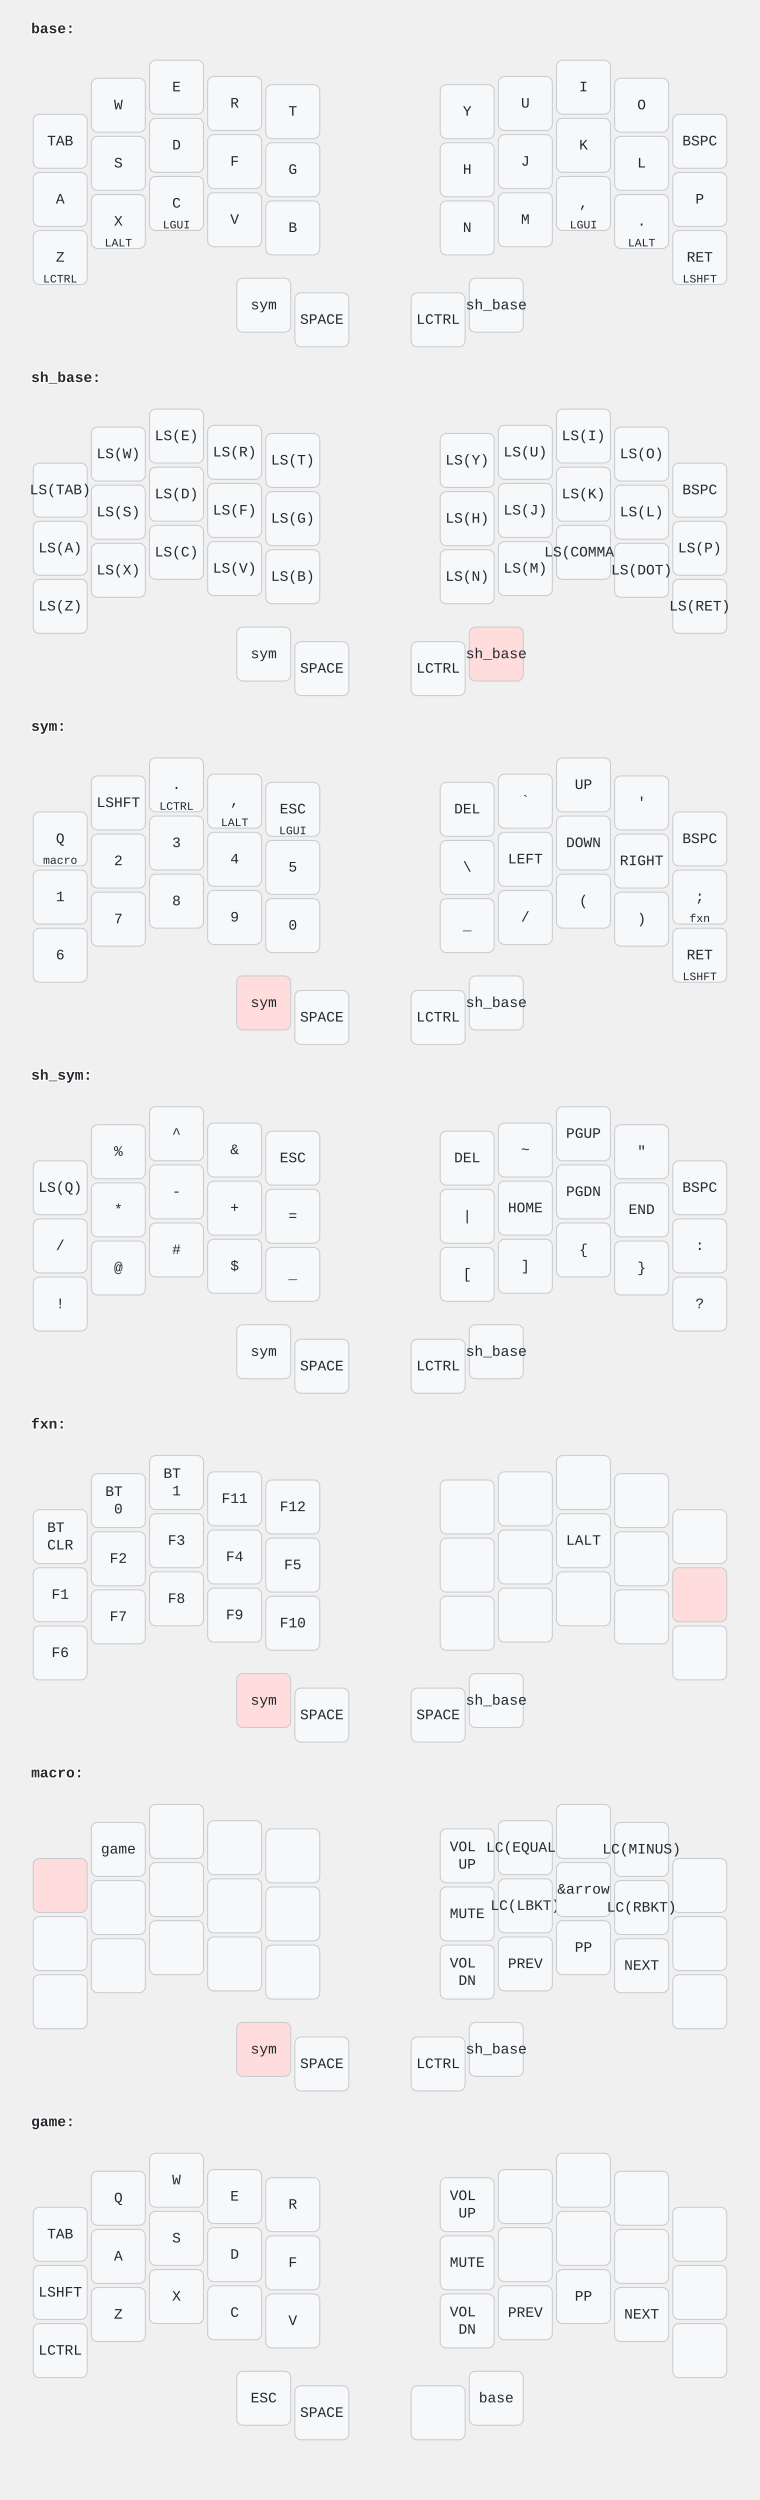
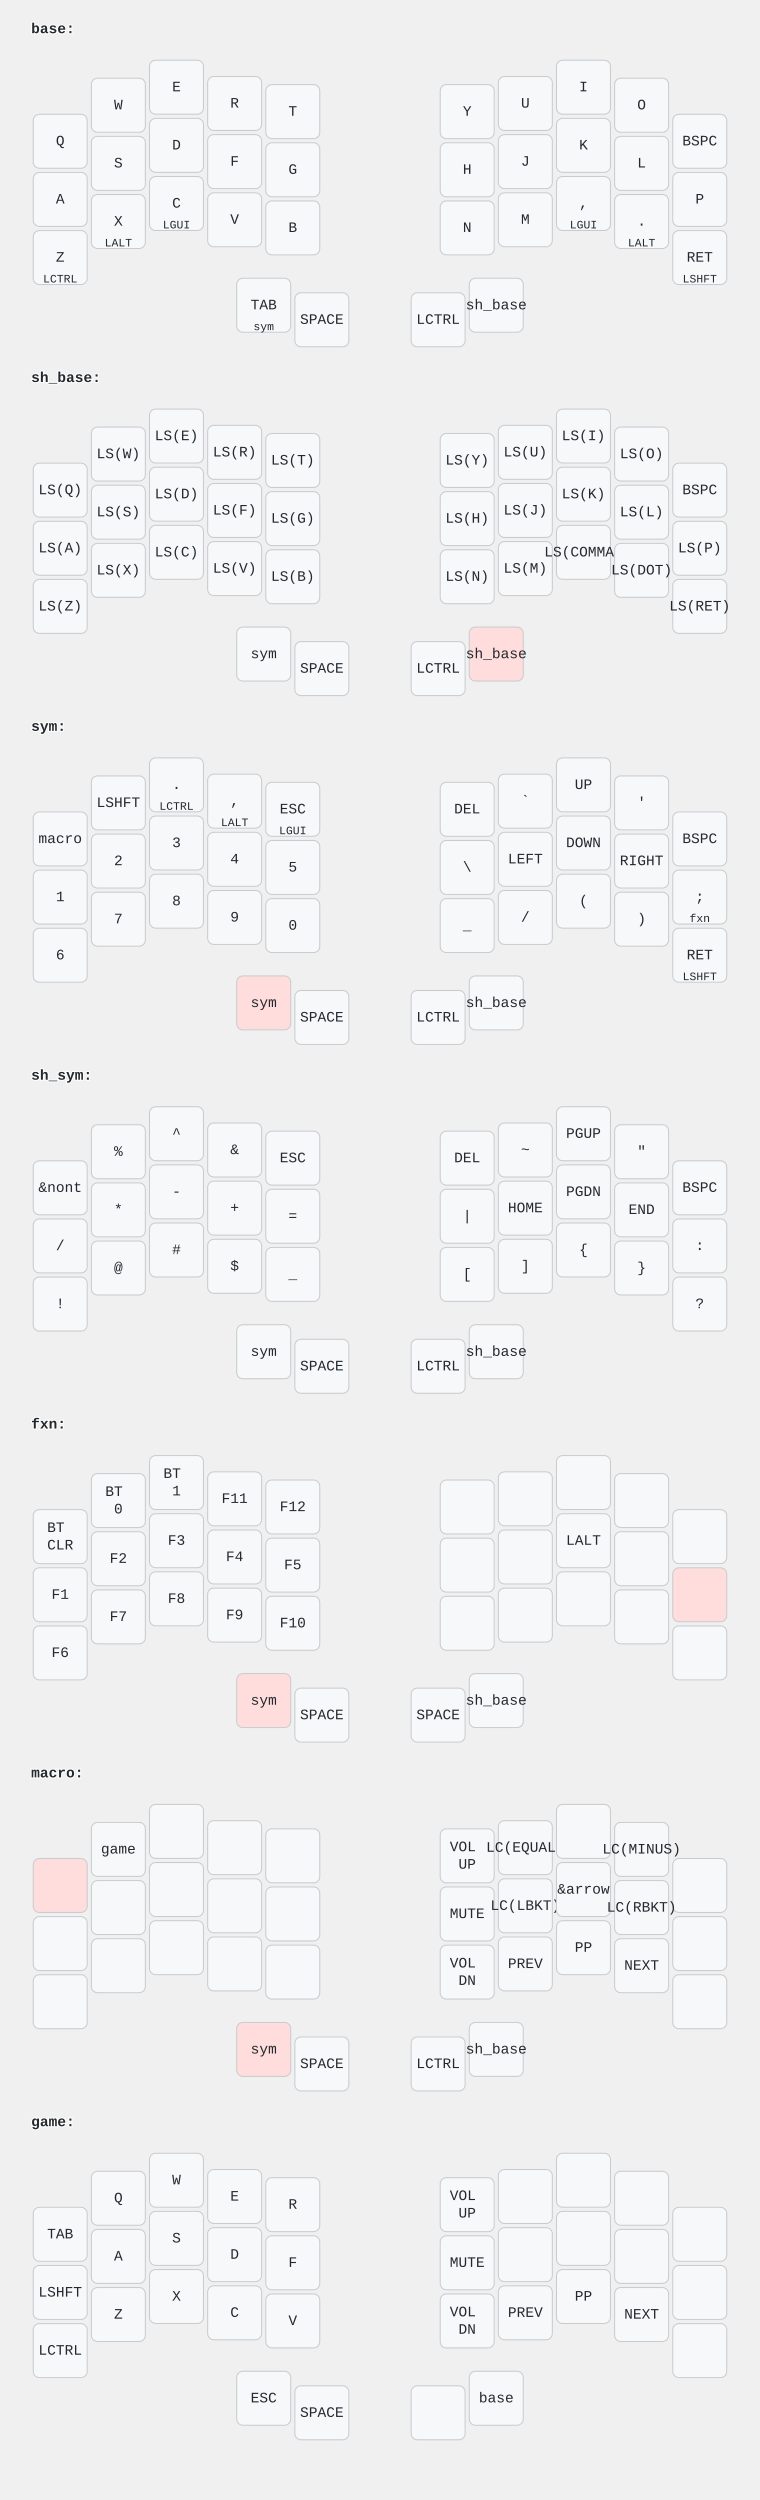
<svg xmlns="http://www.w3.org/2000/svg" width="732.0" height="2408.0" viewBox="0 0 732.0 2408.0">
  <style>/* font and background color specifications */
svg {
    font-family: SFMono-Regular,Consolas,Liberation Mono,Menlo,monospace;
    font-size: 14px;
    font-kerning: normal;
    text-rendering: optimizeLegibility;
    fill: #24292e;
}

/* default key styling */
rect {
    fill: #f6f8fa;
    stroke: #c9cccf;
    stroke-width: 1;
}

/* color accent for combo boxes */
rect.combo {
    fill: #cdf;
}

/* color accent for held keys */
rect.held, rect.combo.held {
    fill: #fdd;
}

/* color accent for ghost (optional) keys */
rect.ghost, rect.combo.ghost {
    fill: #ddd;
}

text {
    text-anchor: middle;
    dominant-baseline: middle;
}

/* styling for layer labels */
text.label {
    font-weight: bold;
    text-anchor: start;
    stroke: white;
    stroke-width: 2;
    paint-order: stroke;
}

/* styling for combo tap, and key hold/shifted label text */
text.combo, text.hold, text.shifted {
    font-size: 11px;
}

text.hold {
    text-anchor: middle;
    dominant-baseline: auto;
}

text.shifted {
    text-anchor: middle;
    dominant-baseline: hanging;
}

/* styling for hold/shifted label text in combo box */
text.combo.hold, text.combo.shifted {
    font-size: 8px;
}

/* styling for combo dendrons */
path {
    stroke-width: 1;
    stroke: gray;
    fill: none;
}
</style>
  <g class="layer-base">
    <text x="30.0" y="28.0" class="label">base:</text>
    <rect rx="6.0" ry="6.0" x="32.0" y="110.08" width="52.0" height="52.0" class="" />
-     <text x="58.0" y="136.08" class="tap">TAB</text>
+     <text x="58.0" y="136.08" class="tap">Q</text>
    <rect rx="6.0" ry="6.0" x="88.0" y="75.36" width="52.0" height="52.0" class="" />
    <text x="114.0" y="101.36" class="tap">W</text>
    <rect rx="6.0" ry="6.0" x="144.0" y="58.0" width="52.0" height="52.0" class="" />
    <text x="170.0" y="84.0" class="tap">E</text>
    <rect rx="6.0" ry="6.0" x="200.0" y="73.68" width="52.0" height="52.0" class="" />
    <text x="226.0" y="99.68" class="tap">R</text>
    <rect rx="6.0" ry="6.0" x="256.0" y="81.52" width="52.0" height="52.0" class="" />
    <text x="282.0" y="107.52" class="tap">T</text>
    <rect rx="6.0" ry="6.0" x="424.0" y="81.52" width="52.0" height="52.0" class="" />
    <text x="450.0" y="107.52" class="tap">Y</text>
    <rect rx="6.0" ry="6.0" x="480.0" y="73.68" width="52.0" height="52.0" class="" />
    <text x="506.0" y="99.68" class="tap">U</text>
    <rect rx="6.0" ry="6.0" x="536.0" y="58.0" width="52.0" height="52.0" class="" />
    <text x="562.0" y="84.0" class="tap">I</text>
    <rect rx="6.0" ry="6.0" x="592.0" y="75.36" width="52.0" height="52.0" class="" />
    <text x="618.0" y="101.36" class="tap">O</text>
    <rect rx="6.0" ry="6.0" x="648.0" y="110.08" width="52.0" height="52.0" class="" />
    <text x="674.0" y="136.08" class="tap">BSPC</text>
    <rect rx="6.0" ry="6.0" x="32.0" y="166.08" width="52.0" height="52.0" class="" />
    <text x="58.0" y="192.08" class="tap">A</text>
    <rect rx="6.0" ry="6.0" x="88.0" y="131.36" width="52.0" height="52.0" class="" />
    <text x="114.0" y="157.36" class="tap">S</text>
    <rect rx="6.0" ry="6.0" x="144.0" y="114.0" width="52.0" height="52.0" class="" />
    <text x="170.0" y="140.0" class="tap">D</text>
    <rect rx="6.0" ry="6.0" x="200.0" y="129.68" width="52.0" height="52.0" class="" />
    <text x="226.0" y="155.68" class="tap">F</text>
    <rect rx="6.0" ry="6.0" x="256.0" y="137.52" width="52.0" height="52.0" class="" />
    <text x="282.0" y="163.52" class="tap">G</text>
    <rect rx="6.0" ry="6.0" x="424.0" y="137.52" width="52.0" height="52.0" class="" />
    <text x="450.0" y="163.52" class="tap">H</text>
    <rect rx="6.0" ry="6.0" x="480.0" y="129.68" width="52.0" height="52.0" class="" />
    <text x="506.0" y="155.68" class="tap">J</text>
    <rect rx="6.0" ry="6.0" x="536.0" y="114.0" width="52.0" height="52.0" class="" />
    <text x="562.0" y="140.0" class="tap">K</text>
    <rect rx="6.0" ry="6.0" x="592.0" y="131.36" width="52.0" height="52.0" class="" />
    <text x="618.0" y="157.36" class="tap">L</text>
    <rect rx="6.0" ry="6.0" x="648.0" y="166.08" width="52.0" height="52.0" class="" />
    <text x="674.0" y="192.08" class="tap">P</text>
    <rect rx="6.0" ry="6.0" x="32.0" y="222.08" width="52.0" height="52.0" class="" />
    <text x="58.0" y="248.08" class="tap">Z</text>
    <text x="58.0" y="272.08" class="hold">LCTRL</text>
    <rect rx="6.0" ry="6.0" x="88.0" y="187.36" width="52.0" height="52.0" class="" />
    <text x="114.0" y="213.36" class="tap">X</text>
    <text x="114.0" y="237.36" class="hold">LALT</text>
    <rect rx="6.0" ry="6.0" x="144.0" y="170.0" width="52.0" height="52.0" class="" />
    <text x="170.0" y="196.0" class="tap">C</text>
    <text x="170.0" y="220.0" class="hold">LGUI</text>
    <rect rx="6.0" ry="6.0" x="200.0" y="185.68" width="52.0" height="52.0" class="" />
    <text x="226.0" y="211.68" class="tap">V</text>
    <rect rx="6.0" ry="6.0" x="256.0" y="193.52" width="52.0" height="52.0" class="" />
    <text x="282.0" y="219.52" class="tap">B</text>
    <rect rx="6.0" ry="6.0" x="424.0" y="193.52" width="52.0" height="52.0" class="" />
    <text x="450.0" y="219.52" class="tap">N</text>
    <rect rx="6.0" ry="6.0" x="480.0" y="185.68" width="52.0" height="52.0" class="" />
    <text x="506.0" y="211.68" class="tap">M</text>
    <rect rx="6.0" ry="6.0" x="536.0" y="170.0" width="52.0" height="52.0" class="" />
    <text x="562.0" y="196.0" class="tap">,</text>
    <text x="562.0" y="220.0" class="hold">LGUI</text>
    <rect rx="6.0" ry="6.0" x="592.0" y="187.36" width="52.0" height="52.0" class="" />
    <text x="618.0" y="213.36" class="tap">.</text>
    <text x="618.0" y="237.36" class="hold">LALT</text>
    <rect rx="6.0" ry="6.0" x="648.0" y="222.08" width="52.0" height="52.0" class="" />
    <text x="674.0" y="248.08" class="tap">RET</text>
    <text x="674.0" y="272.08" class="hold">LSHFT</text>
    <rect rx="6.0" ry="6.0" x="228.0" y="268.0" width="52.0" height="52.0" class="" />
-     <text x="254.0" y="294.0" class="tap">sym</text>
+     <text x="254.0" y="294.0" class="tap">TAB</text>
+     <text x="254.0" y="318.0" class="hold">sym</text>
    <rect rx="6.0" ry="6.0" x="284.0" y="282.0" width="52.0" height="52.0" class="" />
    <text x="310.0" y="308.0" class="tap">SPACE</text>
    <rect rx="6.0" ry="6.0" x="396.0" y="282.0" width="52.0" height="52.0" class="" />
    <text x="422.0" y="308.0" class="tap">LCTRL</text>
    <rect rx="6.0" ry="6.0" x="452.0" y="268.0" width="52.0" height="52.0" class="" />
    <text x="478.0" y="294.0" class="tap">sh_base</text>
  </g>
  <g class="layer-sh_base">
    <text x="30.0" y="364.0" class="label">sh_base:</text>
    <rect rx="6.0" ry="6.0" x="32.0" y="446.08" width="52.0" height="52.0" class="" />
-     <text x="58.0" y="472.08" class="tap">LS(TAB)</text>
+     <text x="58.0" y="472.08" class="tap">LS(Q)</text>
    <rect rx="6.0" ry="6.0" x="88.0" y="411.36" width="52.0" height="52.0" class="" />
    <text x="114.0" y="437.36" class="tap">LS(W)</text>
    <rect rx="6.0" ry="6.0" x="144.0" y="394.0" width="52.0" height="52.0" class="" />
    <text x="170.0" y="420.0" class="tap">LS(E)</text>
    <rect rx="6.0" ry="6.0" x="200.0" y="409.68" width="52.0" height="52.0" class="" />
    <text x="226.0" y="435.68" class="tap">LS(R)</text>
    <rect rx="6.0" ry="6.0" x="256.0" y="417.52" width="52.0" height="52.0" class="" />
    <text x="282.0" y="443.52" class="tap">LS(T)</text>
    <rect rx="6.0" ry="6.0" x="424.0" y="417.52" width="52.0" height="52.0" class="" />
    <text x="450.0" y="443.52" class="tap">LS(Y)</text>
    <rect rx="6.0" ry="6.0" x="480.0" y="409.68" width="52.0" height="52.0" class="" />
    <text x="506.0" y="435.68" class="tap">LS(U)</text>
    <rect rx="6.0" ry="6.0" x="536.0" y="394.0" width="52.0" height="52.0" class="" />
    <text x="562.0" y="420.0" class="tap">LS(I)</text>
    <rect rx="6.0" ry="6.0" x="592.0" y="411.36" width="52.0" height="52.0" class="" />
    <text x="618.0" y="437.36" class="tap">LS(O)</text>
    <rect rx="6.0" ry="6.0" x="648.0" y="446.08" width="52.0" height="52.0" class="" />
    <text x="674.0" y="472.08" class="tap">BSPC</text>
    <rect rx="6.0" ry="6.0" x="32.0" y="502.08" width="52.0" height="52.0" class="" />
    <text x="58.0" y="528.08" class="tap">LS(A)</text>
    <rect rx="6.0" ry="6.0" x="88.0" y="467.36" width="52.0" height="52.0" class="" />
    <text x="114.0" y="493.36" class="tap">LS(S)</text>
    <rect rx="6.0" ry="6.0" x="144.0" y="450.0" width="52.0" height="52.0" class="" />
    <text x="170.0" y="476.0" class="tap">LS(D)</text>
    <rect rx="6.0" ry="6.0" x="200.0" y="465.68" width="52.0" height="52.0" class="" />
    <text x="226.0" y="491.68" class="tap">LS(F)</text>
    <rect rx="6.0" ry="6.0" x="256.0" y="473.52" width="52.0" height="52.0" class="" />
    <text x="282.0" y="499.52" class="tap">LS(G)</text>
    <rect rx="6.0" ry="6.0" x="424.0" y="473.52" width="52.0" height="52.0" class="" />
    <text x="450.0" y="499.52" class="tap">LS(H)</text>
    <rect rx="6.0" ry="6.0" x="480.0" y="465.68" width="52.0" height="52.0" class="" />
    <text x="506.0" y="491.68" class="tap">LS(J)</text>
    <rect rx="6.0" ry="6.0" x="536.0" y="450.0" width="52.0" height="52.0" class="" />
    <text x="562.0" y="476.0" class="tap">LS(K)</text>
    <rect rx="6.0" ry="6.0" x="592.0" y="467.36" width="52.0" height="52.0" class="" />
    <text x="618.0" y="493.36" class="tap">LS(L)</text>
    <rect rx="6.0" ry="6.0" x="648.0" y="502.08" width="52.0" height="52.0" class="" />
    <text x="674.0" y="528.08" class="tap">LS(P)</text>
    <rect rx="6.0" ry="6.0" x="32.0" y="558.08" width="52.0" height="52.0" class="" />
    <text x="58.0" y="584.08" class="tap">LS(Z)</text>
    <rect rx="6.0" ry="6.0" x="88.0" y="523.36" width="52.0" height="52.0" class="" />
    <text x="114.0" y="549.36" class="tap">LS(X)</text>
    <rect rx="6.0" ry="6.0" x="144.0" y="506.0" width="52.0" height="52.0" class="" />
    <text x="170.0" y="532.0" class="tap">LS(C)</text>
    <rect rx="6.0" ry="6.0" x="200.0" y="521.68" width="52.0" height="52.0" class="" />
    <text x="226.0" y="547.68" class="tap">LS(V)</text>
    <rect rx="6.0" ry="6.0" x="256.0" y="529.52" width="52.0" height="52.0" class="" />
    <text x="282.0" y="555.52" class="tap">LS(B)</text>
    <rect rx="6.0" ry="6.0" x="424.0" y="529.52" width="52.0" height="52.0" class="" />
    <text x="450.0" y="555.52" class="tap">LS(N)</text>
    <rect rx="6.0" ry="6.0" x="480.0" y="521.68" width="52.0" height="52.0" class="" />
    <text x="506.0" y="547.68" class="tap">LS(M)</text>
    <rect rx="6.0" ry="6.0" x="536.0" y="506.0" width="52.0" height="52.0" class="" />
    <text x="562.0" y="532.0" class="tap">LS(COMMA)</text>
    <rect rx="6.0" ry="6.0" x="592.0" y="523.36" width="52.0" height="52.0" class="" />
    <text x="618.0" y="549.36" class="tap">LS(DOT)</text>
    <rect rx="6.0" ry="6.0" x="648.0" y="558.08" width="52.0" height="52.0" class="" />
    <text x="674.0" y="584.08" class="tap">LS(RET)</text>
    <rect rx="6.0" ry="6.0" x="228.0" y="604.0" width="52.0" height="52.0" class="" />
    <text x="254.0" y="630.0" class="tap">sym</text>
    <rect rx="6.0" ry="6.0" x="284.0" y="618.0" width="52.0" height="52.0" class="" />
    <text x="310.0" y="644.0" class="tap">SPACE</text>
    <rect rx="6.0" ry="6.0" x="396.0" y="618.0" width="52.0" height="52.0" class="" />
    <text x="422.0" y="644.0" class="tap">LCTRL</text>
    <rect rx="6.0" ry="6.0" x="452.0" y="604.0" width="52.0" height="52.0" class="held" />
    <text x="478.0" y="630.0" class="held tap">sh_base</text>
  </g>
  <g class="layer-sym">
    <text x="30.0" y="700.0" class="label">sym:</text>
    <rect rx="6.0" ry="6.0" x="32.0" y="782.08" width="52.0" height="52.0" class="" />
-     <text x="58.0" y="808.08" class="tap">Q</text>
-     <text x="58.0" y="832.08" class="hold">macro</text>
+     <text x="58.0" y="808.08" class="tap">macro</text>
    <rect rx="6.0" ry="6.0" x="88.0" y="747.36" width="52.0" height="52.0" class="" />
    <text x="114.0" y="773.36" class="tap">LSHFT</text>
    <rect rx="6.0" ry="6.0" x="144.0" y="730.0" width="52.0" height="52.0" class="" />
    <text x="170.0" y="756.0" class="tap">.</text>
    <text x="170.0" y="780.0" class="hold">LCTRL</text>
    <rect rx="6.0" ry="6.0" x="200.0" y="745.68" width="52.0" height="52.0" class="" />
    <text x="226.0" y="771.68" class="tap">,</text>
    <text x="226.0" y="795.68" class="hold">LALT</text>
    <rect rx="6.0" ry="6.0" x="256.0" y="753.52" width="52.0" height="52.0" class="" />
    <text x="282.0" y="779.52" class="tap">ESC</text>
    <text x="282.0" y="803.52" class="hold">LGUI</text>
    <rect rx="6.0" ry="6.0" x="424.0" y="753.52" width="52.0" height="52.0" class="" />
    <text x="450.0" y="779.52" class="tap">DEL</text>
    <rect rx="6.0" ry="6.0" x="480.0" y="745.68" width="52.0" height="52.0" class="" />
    <text x="506.0" y="771.68" class="tap">`</text>
    <rect rx="6.0" ry="6.0" x="536.0" y="730.0" width="52.0" height="52.0" class="" />
    <text x="562.0" y="756.0" class="tap">UP</text>
    <rect rx="6.0" ry="6.0" x="592.0" y="747.36" width="52.0" height="52.0" class="" />
    <text x="618.0" y="773.36" class="tap">'</text>
    <rect rx="6.0" ry="6.0" x="648.0" y="782.08" width="52.0" height="52.0" class="" />
    <text x="674.0" y="808.08" class="tap">BSPC</text>
    <rect rx="6.0" ry="6.0" x="32.0" y="838.08" width="52.0" height="52.0" class="" />
    <text x="58.0" y="864.08" class="tap">1</text>
    <rect rx="6.0" ry="6.0" x="88.0" y="803.36" width="52.0" height="52.0" class="" />
    <text x="114.0" y="829.36" class="tap">2</text>
    <rect rx="6.0" ry="6.0" x="144.0" y="786.0" width="52.0" height="52.0" class="" />
    <text x="170.0" y="812.0" class="tap">3</text>
    <rect rx="6.0" ry="6.0" x="200.0" y="801.68" width="52.0" height="52.0" class="" />
    <text x="226.0" y="827.68" class="tap">4</text>
    <rect rx="6.0" ry="6.0" x="256.0" y="809.52" width="52.0" height="52.0" class="" />
    <text x="282.0" y="835.52" class="tap">5</text>
    <rect rx="6.0" ry="6.0" x="424.0" y="809.52" width="52.0" height="52.0" class="" />
    <text x="450.0" y="835.52" class="tap">\</text>
    <rect rx="6.0" ry="6.0" x="480.0" y="801.68" width="52.0" height="52.0" class="" />
    <text x="506.0" y="827.68" class="tap">LEFT</text>
    <rect rx="6.0" ry="6.0" x="536.0" y="786.0" width="52.0" height="52.0" class="" />
    <text x="562.0" y="812.0" class="tap">DOWN</text>
    <rect rx="6.0" ry="6.0" x="592.0" y="803.36" width="52.0" height="52.0" class="" />
    <text x="618.0" y="829.36" class="tap">RIGHT</text>
    <rect rx="6.0" ry="6.0" x="648.0" y="838.08" width="52.0" height="52.0" class="" />
    <text x="674.0" y="864.08" class="tap">;</text>
    <text x="674.0" y="888.08" class="hold">fxn</text>
    <rect rx="6.0" ry="6.0" x="32.0" y="894.08" width="52.0" height="52.0" class="" />
    <text x="58.0" y="920.08" class="tap">6</text>
    <rect rx="6.0" ry="6.0" x="88.0" y="859.36" width="52.0" height="52.0" class="" />
    <text x="114.0" y="885.36" class="tap">7</text>
    <rect rx="6.0" ry="6.0" x="144.0" y="842.0" width="52.0" height="52.0" class="" />
    <text x="170.0" y="868.0" class="tap">8</text>
    <rect rx="6.0" ry="6.0" x="200.0" y="857.68" width="52.0" height="52.0" class="" />
    <text x="226.0" y="883.68" class="tap">9</text>
    <rect rx="6.0" ry="6.0" x="256.0" y="865.52" width="52.0" height="52.0" class="" />
    <text x="282.0" y="891.52" class="tap">0</text>
    <rect rx="6.0" ry="6.0" x="424.0" y="865.52" width="52.0" height="52.0" class="" />
    <text x="450.0" y="891.52" class="tap">_</text>
    <rect rx="6.0" ry="6.0" x="480.0" y="857.68" width="52.0" height="52.0" class="" />
    <text x="506.0" y="883.68" class="tap">/</text>
    <rect rx="6.0" ry="6.0" x="536.0" y="842.0" width="52.0" height="52.0" class="" />
    <text x="562.0" y="868.0" class="tap">(</text>
    <rect rx="6.0" ry="6.0" x="592.0" y="859.36" width="52.0" height="52.0" class="" />
    <text x="618.0" y="885.36" class="tap">)</text>
    <rect rx="6.0" ry="6.0" x="648.0" y="894.08" width="52.0" height="52.0" class="" />
    <text x="674.0" y="920.08" class="tap">RET</text>
    <text x="674.0" y="944.08" class="hold">LSHFT</text>
    <rect rx="6.0" ry="6.0" x="228.0" y="940.0" width="52.0" height="52.0" class="held" />
    <text x="254.0" y="966.0" class="held tap">sym</text>
    <rect rx="6.0" ry="6.0" x="284.0" y="954.0" width="52.0" height="52.0" class="" />
    <text x="310.0" y="980.0" class="tap">SPACE</text>
    <rect rx="6.0" ry="6.0" x="396.0" y="954.0" width="52.0" height="52.0" class="" />
    <text x="422.0" y="980.0" class="tap">LCTRL</text>
    <rect rx="6.0" ry="6.0" x="452.0" y="940.0" width="52.0" height="52.0" class="" />
    <text x="478.0" y="966.0" class="tap">sh_base</text>
  </g>
  <g class="layer-sh_sym">
    <text x="30.0" y="1036.0" class="label">sh_sym:</text>
    <rect rx="6.0" ry="6.0" x="32.0" y="1118.08" width="52.0" height="52.0" class="" />
-     <text x="58.0" y="1144.08" class="tap">LS(Q)</text>
+     <text x="58.0" y="1144.08" class="tap">&amp;nont</text>
    <rect rx="6.0" ry="6.0" x="88.0" y="1083.36" width="52.0" height="52.0" class="" />
    <text x="114.0" y="1109.36" class="tap">%</text>
    <rect rx="6.0" ry="6.0" x="144.0" y="1066.0" width="52.0" height="52.0" class="" />
    <text x="170.0" y="1092.0" class="tap">^</text>
    <rect rx="6.0" ry="6.0" x="200.0" y="1081.68" width="52.0" height="52.0" class="" />
    <text x="226.0" y="1107.68" class="tap">&amp;</text>
    <rect rx="6.0" ry="6.0" x="256.0" y="1089.52" width="52.0" height="52.0" class="" />
    <text x="282.0" y="1115.52" class="tap">ESC</text>
    <rect rx="6.0" ry="6.0" x="424.0" y="1089.52" width="52.0" height="52.0" class="" />
    <text x="450.0" y="1115.52" class="tap">DEL</text>
    <rect rx="6.0" ry="6.0" x="480.0" y="1081.68" width="52.0" height="52.0" class="" />
    <text x="506.0" y="1107.68" class="tap">~</text>
    <rect rx="6.0" ry="6.0" x="536.0" y="1066.0" width="52.0" height="52.0" class="" />
    <text x="562.0" y="1092.0" class="tap">PGUP</text>
    <rect rx="6.0" ry="6.0" x="592.0" y="1083.36" width="52.0" height="52.0" class="" />
    <text x="618.0" y="1109.36" class="tap">"</text>
    <rect rx="6.0" ry="6.0" x="648.0" y="1118.08" width="52.0" height="52.0" class="" />
    <text x="674.0" y="1144.08" class="tap">BSPC</text>
    <rect rx="6.0" ry="6.0" x="32.0" y="1174.08" width="52.0" height="52.0" class="" />
    <text x="58.0" y="1200.08" class="tap">/</text>
    <rect rx="6.0" ry="6.0" x="88.0" y="1139.36" width="52.0" height="52.0" class="" />
    <text x="114.0" y="1165.36" class="tap">*</text>
    <rect rx="6.0" ry="6.0" x="144.0" y="1122.0" width="52.0" height="52.0" class="" />
    <text x="170.0" y="1148.0" class="tap">-</text>
    <rect rx="6.0" ry="6.0" x="200.0" y="1137.68" width="52.0" height="52.0" class="" />
    <text x="226.0" y="1163.68" class="tap">+</text>
    <rect rx="6.0" ry="6.0" x="256.0" y="1145.52" width="52.0" height="52.0" class="" />
    <text x="282.0" y="1171.52" class="tap">=</text>
    <rect rx="6.0" ry="6.0" x="424.0" y="1145.52" width="52.0" height="52.0" class="" />
    <text x="450.0" y="1171.52" class="tap">|</text>
    <rect rx="6.0" ry="6.0" x="480.0" y="1137.68" width="52.0" height="52.0" class="" />
    <text x="506.0" y="1163.68" class="tap">HOME</text>
    <rect rx="6.0" ry="6.0" x="536.0" y="1122.0" width="52.0" height="52.0" class="" />
    <text x="562.0" y="1148.0" class="tap">PGDN</text>
    <rect rx="6.0" ry="6.0" x="592.0" y="1139.36" width="52.0" height="52.0" class="" />
    <text x="618.0" y="1165.36" class="tap">END</text>
    <rect rx="6.0" ry="6.0" x="648.0" y="1174.08" width="52.0" height="52.0" class="" />
    <text x="674.0" y="1200.08" class="tap">:</text>
    <rect rx="6.0" ry="6.0" x="32.0" y="1230.08" width="52.0" height="52.0" class="" />
    <text x="58.0" y="1256.08" class="tap">!</text>
    <rect rx="6.0" ry="6.0" x="88.0" y="1195.36" width="52.0" height="52.0" class="" />
    <text x="114.0" y="1221.36" class="tap">@</text>
    <rect rx="6.0" ry="6.0" x="144.0" y="1178.0" width="52.0" height="52.0" class="" />
    <text x="170.0" y="1204.0" class="tap">#</text>
    <rect rx="6.0" ry="6.0" x="200.0" y="1193.68" width="52.0" height="52.0" class="" />
    <text x="226.0" y="1219.68" class="tap">$</text>
    <rect rx="6.0" ry="6.0" x="256.0" y="1201.52" width="52.0" height="52.0" class="" />
    <text x="282.0" y="1227.52" class="tap">_</text>
    <rect rx="6.0" ry="6.0" x="424.0" y="1201.52" width="52.0" height="52.0" class="" />
    <text x="450.0" y="1227.52" class="tap">[</text>
    <rect rx="6.0" ry="6.0" x="480.0" y="1193.68" width="52.0" height="52.0" class="" />
    <text x="506.0" y="1219.68" class="tap">]</text>
    <rect rx="6.0" ry="6.0" x="536.0" y="1178.0" width="52.0" height="52.0" class="" />
    <text x="562.0" y="1204.0" class="tap">{</text>
    <rect rx="6.0" ry="6.0" x="592.0" y="1195.36" width="52.0" height="52.0" class="" />
    <text x="618.0" y="1221.36" class="tap">}</text>
    <rect rx="6.0" ry="6.0" x="648.0" y="1230.08" width="52.0" height="52.0" class="" />
    <text x="674.0" y="1256.08" class="tap">?</text>
    <rect rx="6.0" ry="6.0" x="228.0" y="1276.0" width="52.0" height="52.0" class="" />
    <text x="254.0" y="1302.0" class="tap">sym</text>
    <rect rx="6.0" ry="6.0" x="284.0" y="1290.0" width="52.0" height="52.0" class="" />
    <text x="310.0" y="1316.0" class="tap">SPACE</text>
    <rect rx="6.0" ry="6.0" x="396.0" y="1290.0" width="52.0" height="52.0" class="" />
    <text x="422.0" y="1316.0" class="tap">LCTRL</text>
    <rect rx="6.0" ry="6.0" x="452.0" y="1276.0" width="52.0" height="52.0" class="" />
    <text x="478.0" y="1302.0" class="tap">sh_base</text>
  </g>
  <g class="layer-fxn">
    <text x="30.0" y="1372.0" class="label">fxn:</text>
    <rect rx="6.0" ry="6.0" x="32.0" y="1454.08" width="52.0" height="52.0" class="" />
    <text x="58.0" y="1480.08" class="tap">
      <tspan x="58.0" dy="-0.6em">BT</tspan>
      <tspan x="58.0" dy="1.2em">CLR</tspan>
    </text>
    <rect rx="6.0" ry="6.0" x="88.0" y="1419.36" width="52.0" height="52.0" class="" />
    <text x="114.0" y="1445.36" class="tap">
      <tspan x="114.0" dy="-0.6em">BT</tspan>
      <tspan x="114.0" dy="1.2em">0</tspan>
    </text>
    <rect rx="6.0" ry="6.0" x="144.0" y="1402.0" width="52.0" height="52.0" class="" />
    <text x="170.0" y="1428.0" class="tap">
      <tspan x="170.0" dy="-0.6em">BT</tspan>
      <tspan x="170.0" dy="1.2em">1</tspan>
    </text>
    <rect rx="6.0" ry="6.0" x="200.0" y="1417.68" width="52.0" height="52.0" class="" />
    <text x="226.0" y="1443.68" class="tap">F11</text>
    <rect rx="6.0" ry="6.0" x="256.0" y="1425.52" width="52.0" height="52.0" class="" />
    <text x="282.0" y="1451.52" class="tap">F12</text>
    <rect rx="6.0" ry="6.0" x="424.0" y="1425.52" width="52.0" height="52.0" class="" />
    <rect rx="6.0" ry="6.0" x="480.0" y="1417.68" width="52.0" height="52.0" class="" />
    <rect rx="6.0" ry="6.0" x="536.0" y="1402.0" width="52.0" height="52.0" class="" />
    <rect rx="6.0" ry="6.0" x="592.0" y="1419.36" width="52.0" height="52.0" class="" />
    <rect rx="6.0" ry="6.0" x="648.0" y="1454.08" width="52.0" height="52.0" class="" />
    <rect rx="6.0" ry="6.0" x="32.0" y="1510.08" width="52.0" height="52.0" class="" />
    <text x="58.0" y="1536.08" class="tap">F1</text>
    <rect rx="6.0" ry="6.0" x="88.0" y="1475.36" width="52.0" height="52.0" class="" />
    <text x="114.0" y="1501.36" class="tap">F2</text>
    <rect rx="6.0" ry="6.0" x="144.0" y="1458.0" width="52.0" height="52.0" class="" />
    <text x="170.0" y="1484.0" class="tap">F3</text>
    <rect rx="6.0" ry="6.0" x="200.0" y="1473.68" width="52.0" height="52.0" class="" />
    <text x="226.0" y="1499.68" class="tap">F4</text>
    <rect rx="6.0" ry="6.0" x="256.0" y="1481.52" width="52.0" height="52.0" class="" />
    <text x="282.0" y="1507.52" class="tap">F5</text>
    <rect rx="6.0" ry="6.0" x="424.0" y="1481.52" width="52.0" height="52.0" class="" />
    <rect rx="6.0" ry="6.0" x="480.0" y="1473.68" width="52.0" height="52.0" class="" />
    <rect rx="6.0" ry="6.0" x="536.0" y="1458.0" width="52.0" height="52.0" class="" />
    <text x="562.0" y="1484.0" class="tap">LALT</text>
    <rect rx="6.0" ry="6.0" x="592.0" y="1475.36" width="52.0" height="52.0" class="" />
    <rect rx="6.0" ry="6.0" x="648.0" y="1510.08" width="52.0" height="52.0" class="held" />
    <rect rx="6.0" ry="6.0" x="32.0" y="1566.08" width="52.0" height="52.0" class="" />
    <text x="58.0" y="1592.08" class="tap">F6</text>
    <rect rx="6.0" ry="6.0" x="88.0" y="1531.36" width="52.0" height="52.0" class="" />
    <text x="114.0" y="1557.36" class="tap">F7</text>
    <rect rx="6.0" ry="6.0" x="144.0" y="1514.0" width="52.0" height="52.0" class="" />
    <text x="170.0" y="1540.0" class="tap">F8</text>
    <rect rx="6.0" ry="6.0" x="200.0" y="1529.68" width="52.0" height="52.0" class="" />
    <text x="226.0" y="1555.68" class="tap">F9</text>
    <rect rx="6.0" ry="6.0" x="256.0" y="1537.52" width="52.0" height="52.0" class="" />
    <text x="282.0" y="1563.52" class="tap">F10</text>
    <rect rx="6.0" ry="6.0" x="424.0" y="1537.52" width="52.0" height="52.0" class="" />
    <rect rx="6.0" ry="6.0" x="480.0" y="1529.68" width="52.0" height="52.0" class="" />
    <rect rx="6.0" ry="6.0" x="536.0" y="1514.0" width="52.0" height="52.0" class="" />
    <rect rx="6.0" ry="6.0" x="592.0" y="1531.36" width="52.0" height="52.0" class="" />
    <rect rx="6.0" ry="6.0" x="648.0" y="1566.08" width="52.0" height="52.0" class="" />
    <rect rx="6.0" ry="6.0" x="228.0" y="1612.0" width="52.0" height="52.0" class="held" />
    <text x="254.0" y="1638.0" class="held tap">sym</text>
    <rect rx="6.0" ry="6.0" x="284.0" y="1626.0" width="52.0" height="52.0" class="" />
    <text x="310.0" y="1652.0" class="tap">SPACE</text>
    <rect rx="6.0" ry="6.0" x="396.0" y="1626.0" width="52.0" height="52.0" class="" />
    <text x="422.0" y="1652.0" class="tap">SPACE</text>
    <rect rx="6.0" ry="6.0" x="452.0" y="1612.0" width="52.0" height="52.0" class="" />
    <text x="478.0" y="1638.0" class="tap">sh_base</text>
  </g>
  <g class="layer-macro">
    <text x="30.0" y="1708.0" class="label">macro:</text>
    <rect rx="6.0" ry="6.0" x="32.0" y="1790.08" width="52.0" height="52.0" class="held" />
    <rect rx="6.0" ry="6.0" x="88.0" y="1755.36" width="52.0" height="52.0" class="" />
    <text x="114.0" y="1781.36" class="tap">game</text>
    <rect rx="6.0" ry="6.0" x="144.0" y="1738.0" width="52.0" height="52.0" class="" />
    <rect rx="6.0" ry="6.0" x="200.0" y="1753.68" width="52.0" height="52.0" class="" />
    <rect rx="6.0" ry="6.0" x="256.0" y="1761.52" width="52.0" height="52.0" class="" />
    <rect rx="6.0" ry="6.0" x="424.0" y="1761.52" width="52.0" height="52.0" class="" />
    <text x="450.0" y="1787.52" class="tap">
      <tspan x="450.0" dy="-0.6em">VOL</tspan>
      <tspan x="450.0" dy="1.2em">UP</tspan>
    </text>
    <rect rx="6.0" ry="6.0" x="480.0" y="1753.68" width="52.0" height="52.0" class="" />
    <text x="506.0" y="1779.68" class="tap">LC(EQUAL)</text>
    <rect rx="6.0" ry="6.0" x="536.0" y="1738.0" width="52.0" height="52.0" class="" />
    <rect rx="6.0" ry="6.0" x="592.0" y="1755.36" width="52.0" height="52.0" class="" />
    <text x="618.0" y="1781.36" class="tap">LC(MINUS)</text>
    <rect rx="6.0" ry="6.0" x="648.0" y="1790.08" width="52.0" height="52.0" class="" />
    <rect rx="6.0" ry="6.0" x="32.0" y="1846.08" width="52.0" height="52.0" class="" />
    <rect rx="6.0" ry="6.0" x="88.0" y="1811.36" width="52.0" height="52.0" class="" />
    <rect rx="6.0" ry="6.0" x="144.0" y="1794.0" width="52.0" height="52.0" class="" />
    <rect rx="6.0" ry="6.0" x="200.0" y="1809.68" width="52.0" height="52.0" class="" />
    <rect rx="6.0" ry="6.0" x="256.0" y="1817.52" width="52.0" height="52.0" class="" />
    <rect rx="6.0" ry="6.0" x="424.0" y="1817.52" width="52.0" height="52.0" class="" />
    <text x="450.0" y="1843.52" class="tap">MUTE</text>
    <rect rx="6.0" ry="6.0" x="480.0" y="1809.68" width="52.0" height="52.0" class="" />
    <text x="506.0" y="1835.68" class="tap">LC(LBKT)</text>
    <rect rx="6.0" ry="6.0" x="536.0" y="1794.0" width="52.0" height="52.0" class="" />
    <text x="562.0" y="1820.0" class="tap">&amp;arrow</text>
    <rect rx="6.0" ry="6.0" x="592.0" y="1811.36" width="52.0" height="52.0" class="" />
    <text x="618.0" y="1837.36" class="tap">LC(RBKT)</text>
    <rect rx="6.0" ry="6.0" x="648.0" y="1846.08" width="52.0" height="52.0" class="" />
    <rect rx="6.0" ry="6.0" x="32.0" y="1902.08" width="52.0" height="52.0" class="" />
    <rect rx="6.0" ry="6.0" x="88.0" y="1867.36" width="52.0" height="52.0" class="" />
    <rect rx="6.0" ry="6.0" x="144.0" y="1850.0" width="52.0" height="52.0" class="" />
    <rect rx="6.0" ry="6.0" x="200.0" y="1865.68" width="52.0" height="52.0" class="" />
    <rect rx="6.0" ry="6.0" x="256.0" y="1873.52" width="52.0" height="52.0" class="" />
    <rect rx="6.0" ry="6.0" x="424.0" y="1873.52" width="52.0" height="52.0" class="" />
    <text x="450.0" y="1899.52" class="tap">
      <tspan x="450.0" dy="-0.6em">VOL</tspan>
      <tspan x="450.0" dy="1.2em">DN</tspan>
    </text>
    <rect rx="6.0" ry="6.0" x="480.0" y="1865.68" width="52.0" height="52.0" class="" />
    <text x="506.0" y="1891.68" class="tap">PREV</text>
    <rect rx="6.0" ry="6.0" x="536.0" y="1850.0" width="52.0" height="52.0" class="" />
    <text x="562.0" y="1876.0" class="tap">PP</text>
    <rect rx="6.0" ry="6.0" x="592.0" y="1867.36" width="52.0" height="52.0" class="" />
    <text x="618.0" y="1893.36" class="tap">NEXT</text>
    <rect rx="6.0" ry="6.0" x="648.0" y="1902.08" width="52.0" height="52.0" class="" />
    <rect rx="6.0" ry="6.0" x="228.0" y="1948.0" width="52.0" height="52.0" class="held" />
    <text x="254.0" y="1974.0" class="held tap">sym</text>
    <rect rx="6.0" ry="6.0" x="284.0" y="1962.0" width="52.0" height="52.0" class="" />
    <text x="310.0" y="1988.0" class="tap">SPACE</text>
    <rect rx="6.0" ry="6.0" x="396.0" y="1962.0" width="52.0" height="52.0" class="" />
    <text x="422.0" y="1988.0" class="tap">LCTRL</text>
    <rect rx="6.0" ry="6.0" x="452.0" y="1948.0" width="52.0" height="52.0" class="" />
    <text x="478.0" y="1974.0" class="tap">sh_base</text>
  </g>
  <g class="layer-game">
    <text x="30.0" y="2044.0" class="label">game:</text>
    <rect rx="6.0" ry="6.0" x="32.0" y="2126.08" width="52.0" height="52.0" class="" />
    <text x="58.0" y="2152.08" class="tap">TAB</text>
    <rect rx="6.0" ry="6.0" x="88.0" y="2091.36" width="52.0" height="52.0" class="" />
    <text x="114.0" y="2117.36" class="tap">Q</text>
    <rect rx="6.0" ry="6.0" x="144.0" y="2074.0" width="52.0" height="52.0" class="" />
    <text x="170.0" y="2100.0" class="tap">W</text>
    <rect rx="6.0" ry="6.0" x="200.0" y="2089.68" width="52.0" height="52.0" class="" />
    <text x="226.0" y="2115.68" class="tap">E</text>
    <rect rx="6.0" ry="6.0" x="256.0" y="2097.52" width="52.0" height="52.0" class="" />
    <text x="282.0" y="2123.52" class="tap">R</text>
    <rect rx="6.0" ry="6.0" x="424.0" y="2097.52" width="52.0" height="52.0" class="" />
    <text x="450.0" y="2123.52" class="tap">
      <tspan x="450.0" dy="-0.6em">VOL</tspan>
      <tspan x="450.0" dy="1.2em">UP</tspan>
    </text>
    <rect rx="6.0" ry="6.0" x="480.0" y="2089.68" width="52.0" height="52.0" class="" />
    <rect rx="6.0" ry="6.0" x="536.0" y="2074.0" width="52.0" height="52.0" class="" />
    <rect rx="6.0" ry="6.0" x="592.0" y="2091.36" width="52.0" height="52.0" class="" />
    <rect rx="6.0" ry="6.0" x="648.0" y="2126.08" width="52.0" height="52.0" class="" />
    <rect rx="6.0" ry="6.0" x="32.0" y="2182.08" width="52.0" height="52.0" class="" />
    <text x="58.0" y="2208.08" class="tap">LSHFT</text>
    <rect rx="6.0" ry="6.0" x="88.0" y="2147.36" width="52.0" height="52.0" class="" />
    <text x="114.0" y="2173.36" class="tap">A</text>
    <rect rx="6.0" ry="6.0" x="144.0" y="2130.0" width="52.0" height="52.0" class="" />
    <text x="170.0" y="2156.0" class="tap">S</text>
    <rect rx="6.0" ry="6.0" x="200.0" y="2145.68" width="52.0" height="52.0" class="" />
    <text x="226.0" y="2171.68" class="tap">D</text>
    <rect rx="6.0" ry="6.0" x="256.0" y="2153.52" width="52.0" height="52.0" class="" />
    <text x="282.0" y="2179.52" class="tap">F</text>
    <rect rx="6.0" ry="6.0" x="424.0" y="2153.52" width="52.0" height="52.0" class="" />
    <text x="450.0" y="2179.52" class="tap">MUTE</text>
    <rect rx="6.0" ry="6.0" x="480.0" y="2145.68" width="52.0" height="52.0" class="" />
    <rect rx="6.0" ry="6.0" x="536.0" y="2130.0" width="52.0" height="52.0" class="" />
    <rect rx="6.0" ry="6.0" x="592.0" y="2147.36" width="52.0" height="52.0" class="" />
    <rect rx="6.0" ry="6.0" x="648.0" y="2182.08" width="52.0" height="52.0" class="" />
    <rect rx="6.0" ry="6.0" x="32.0" y="2238.08" width="52.0" height="52.0" class="" />
    <text x="58.0" y="2264.08" class="tap">LCTRL</text>
    <rect rx="6.0" ry="6.0" x="88.0" y="2203.36" width="52.0" height="52.0" class="" />
    <text x="114.0" y="2229.36" class="tap">Z</text>
    <rect rx="6.0" ry="6.0" x="144.0" y="2186.0" width="52.0" height="52.0" class="" />
    <text x="170.0" y="2212.0" class="tap">X</text>
    <rect rx="6.0" ry="6.0" x="200.0" y="2201.68" width="52.0" height="52.0" class="" />
    <text x="226.0" y="2227.68" class="tap">C</text>
    <rect rx="6.0" ry="6.0" x="256.0" y="2209.52" width="52.0" height="52.0" class="" />
    <text x="282.0" y="2235.52" class="tap">V</text>
    <rect rx="6.0" ry="6.0" x="424.0" y="2209.52" width="52.0" height="52.0" class="" />
    <text x="450.0" y="2235.52" class="tap">
      <tspan x="450.0" dy="-0.6em">VOL</tspan>
      <tspan x="450.0" dy="1.2em">DN</tspan>
    </text>
    <rect rx="6.0" ry="6.0" x="480.0" y="2201.68" width="52.0" height="52.0" class="" />
    <text x="506.0" y="2227.68" class="tap">PREV</text>
    <rect rx="6.0" ry="6.0" x="536.0" y="2186.0" width="52.0" height="52.0" class="" />
    <text x="562.0" y="2212.0" class="tap">PP</text>
    <rect rx="6.0" ry="6.0" x="592.0" y="2203.36" width="52.0" height="52.0" class="" />
    <text x="618.0" y="2229.36" class="tap">NEXT</text>
    <rect rx="6.0" ry="6.0" x="648.0" y="2238.08" width="52.0" height="52.0" class="" />
    <rect rx="6.0" ry="6.0" x="228.0" y="2284.0" width="52.0" height="52.0" class="" />
    <text x="254.0" y="2310.0" class="tap">ESC</text>
    <rect rx="6.0" ry="6.0" x="284.0" y="2298.0" width="52.0" height="52.0" class="" />
    <text x="310.0" y="2324.0" class="tap">SPACE</text>
    <rect rx="6.0" ry="6.0" x="396.0" y="2298.0" width="52.0" height="52.0" class="" />
    <rect rx="6.0" ry="6.0" x="452.0" y="2284.0" width="52.0" height="52.0" class="" />
    <text x="478.0" y="2310.0" class="tap">base</text>
  </g>
</svg>
